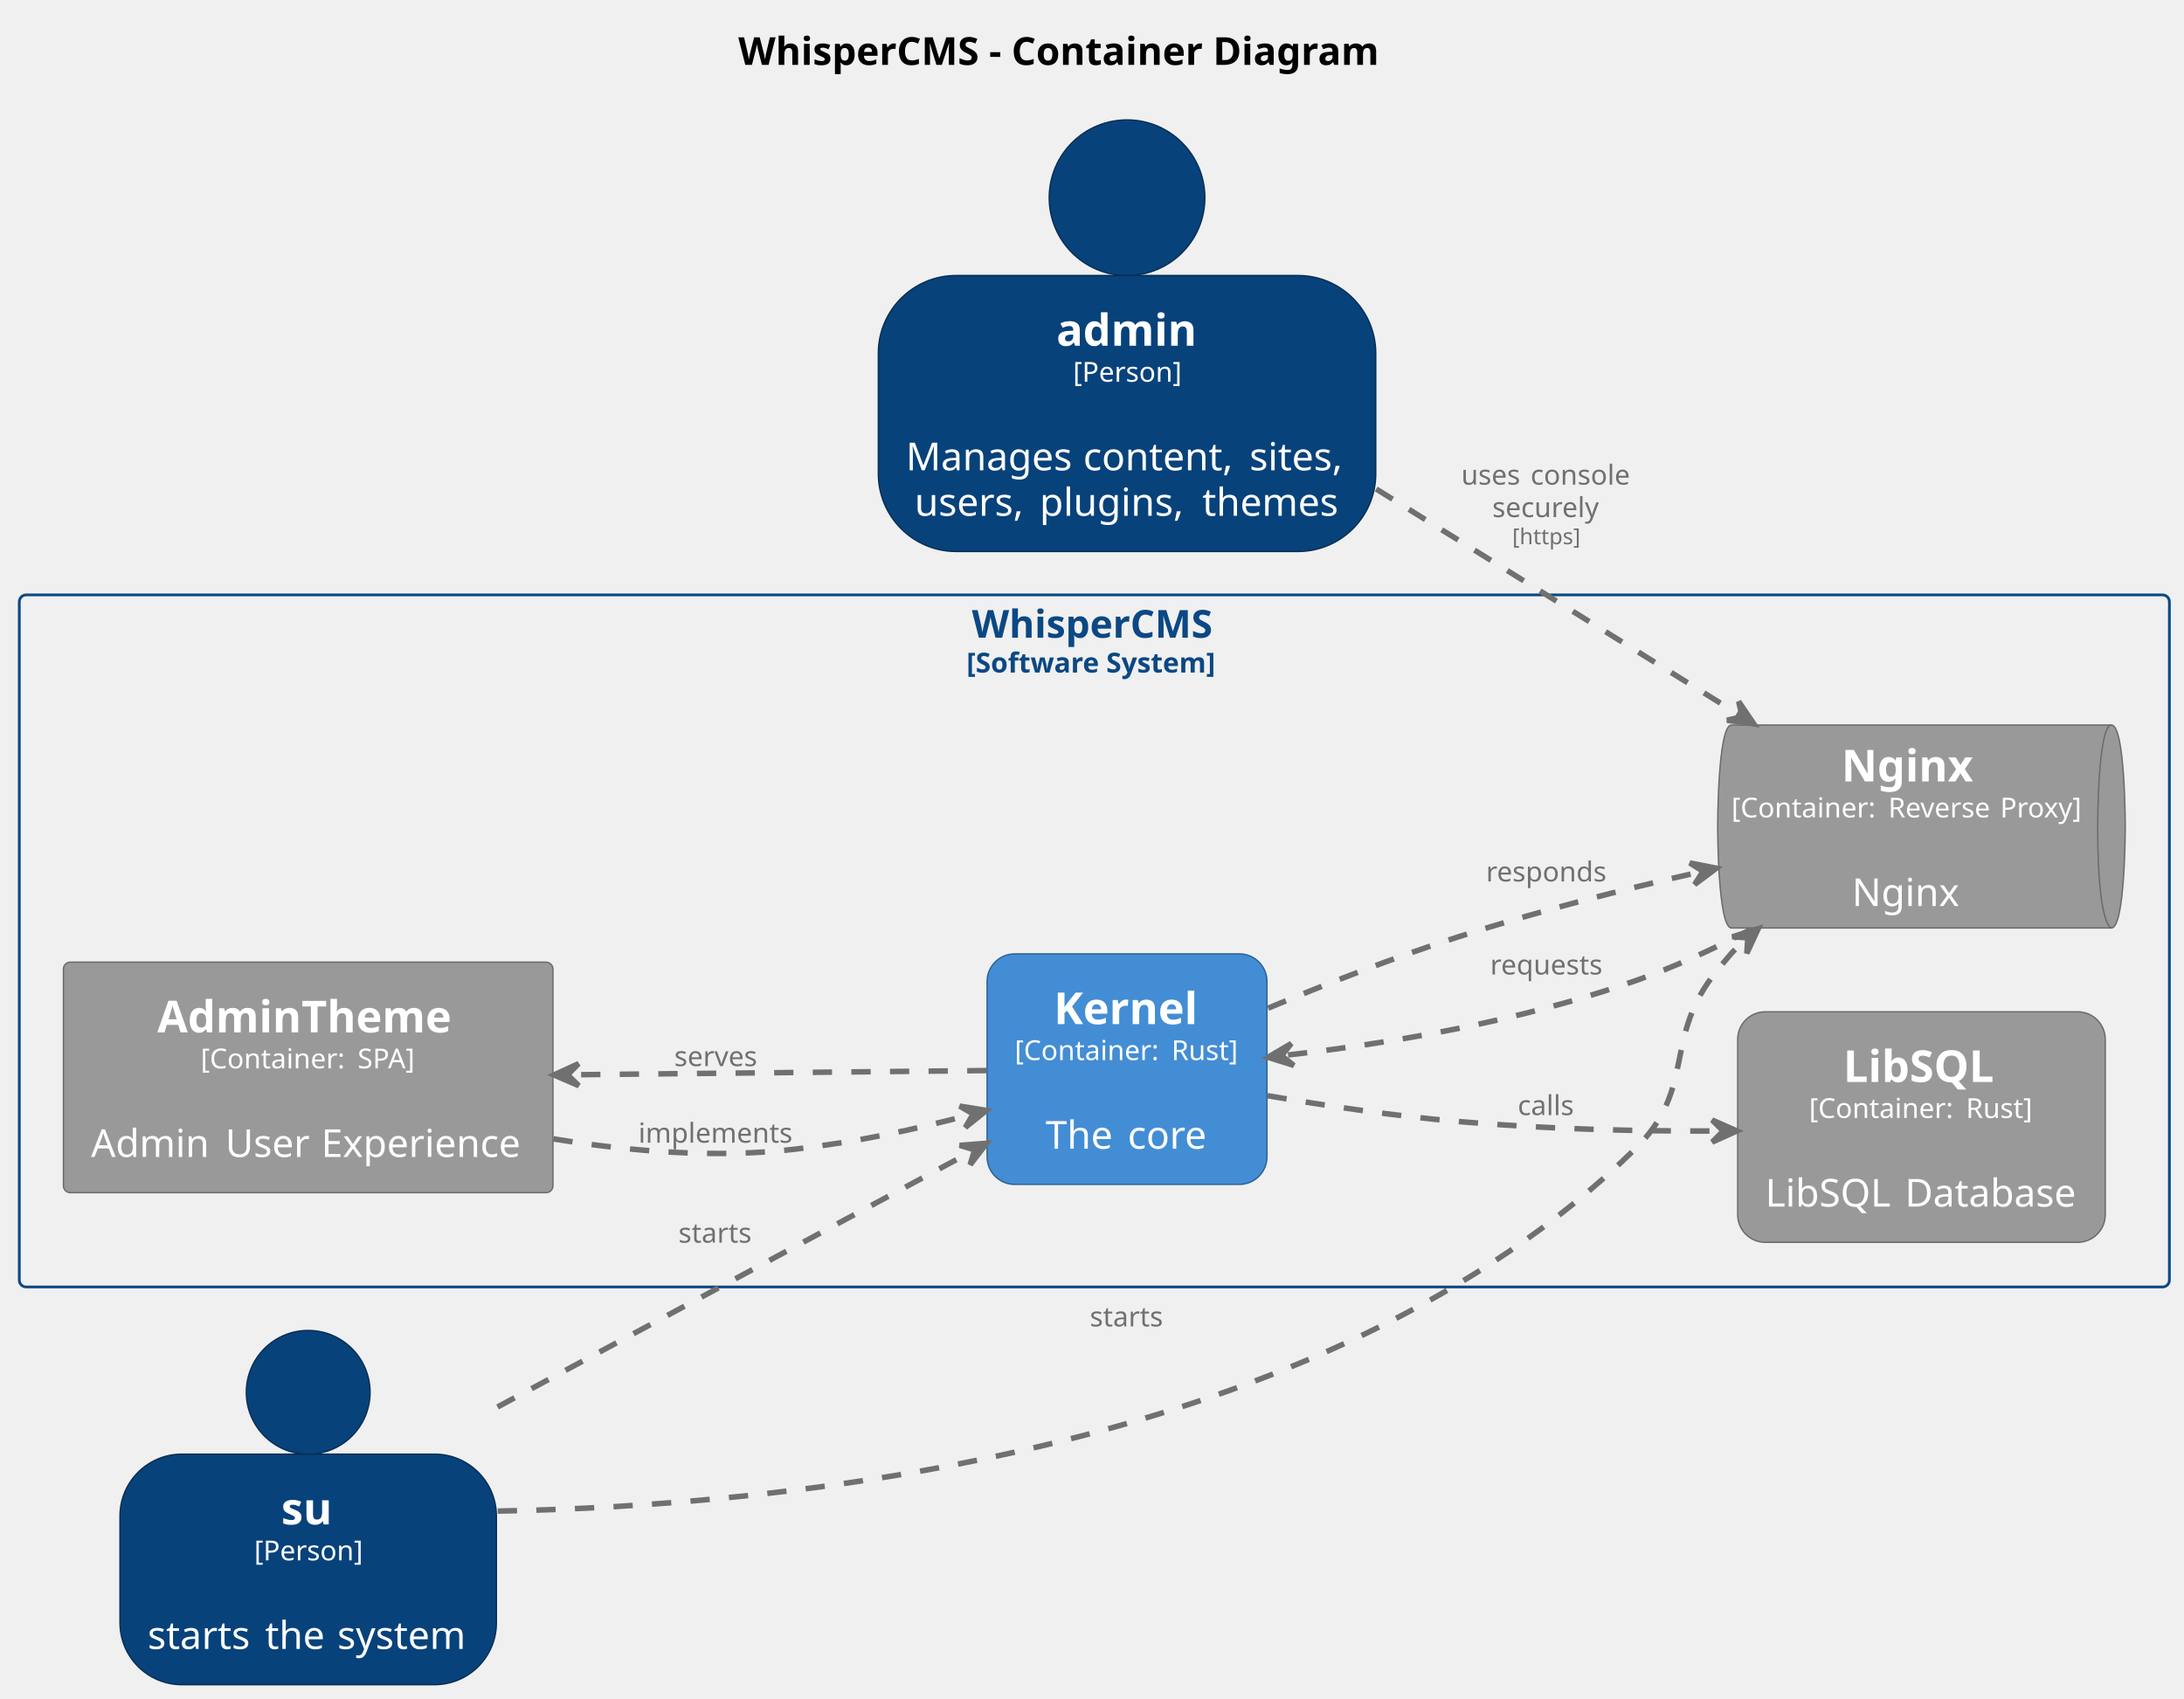
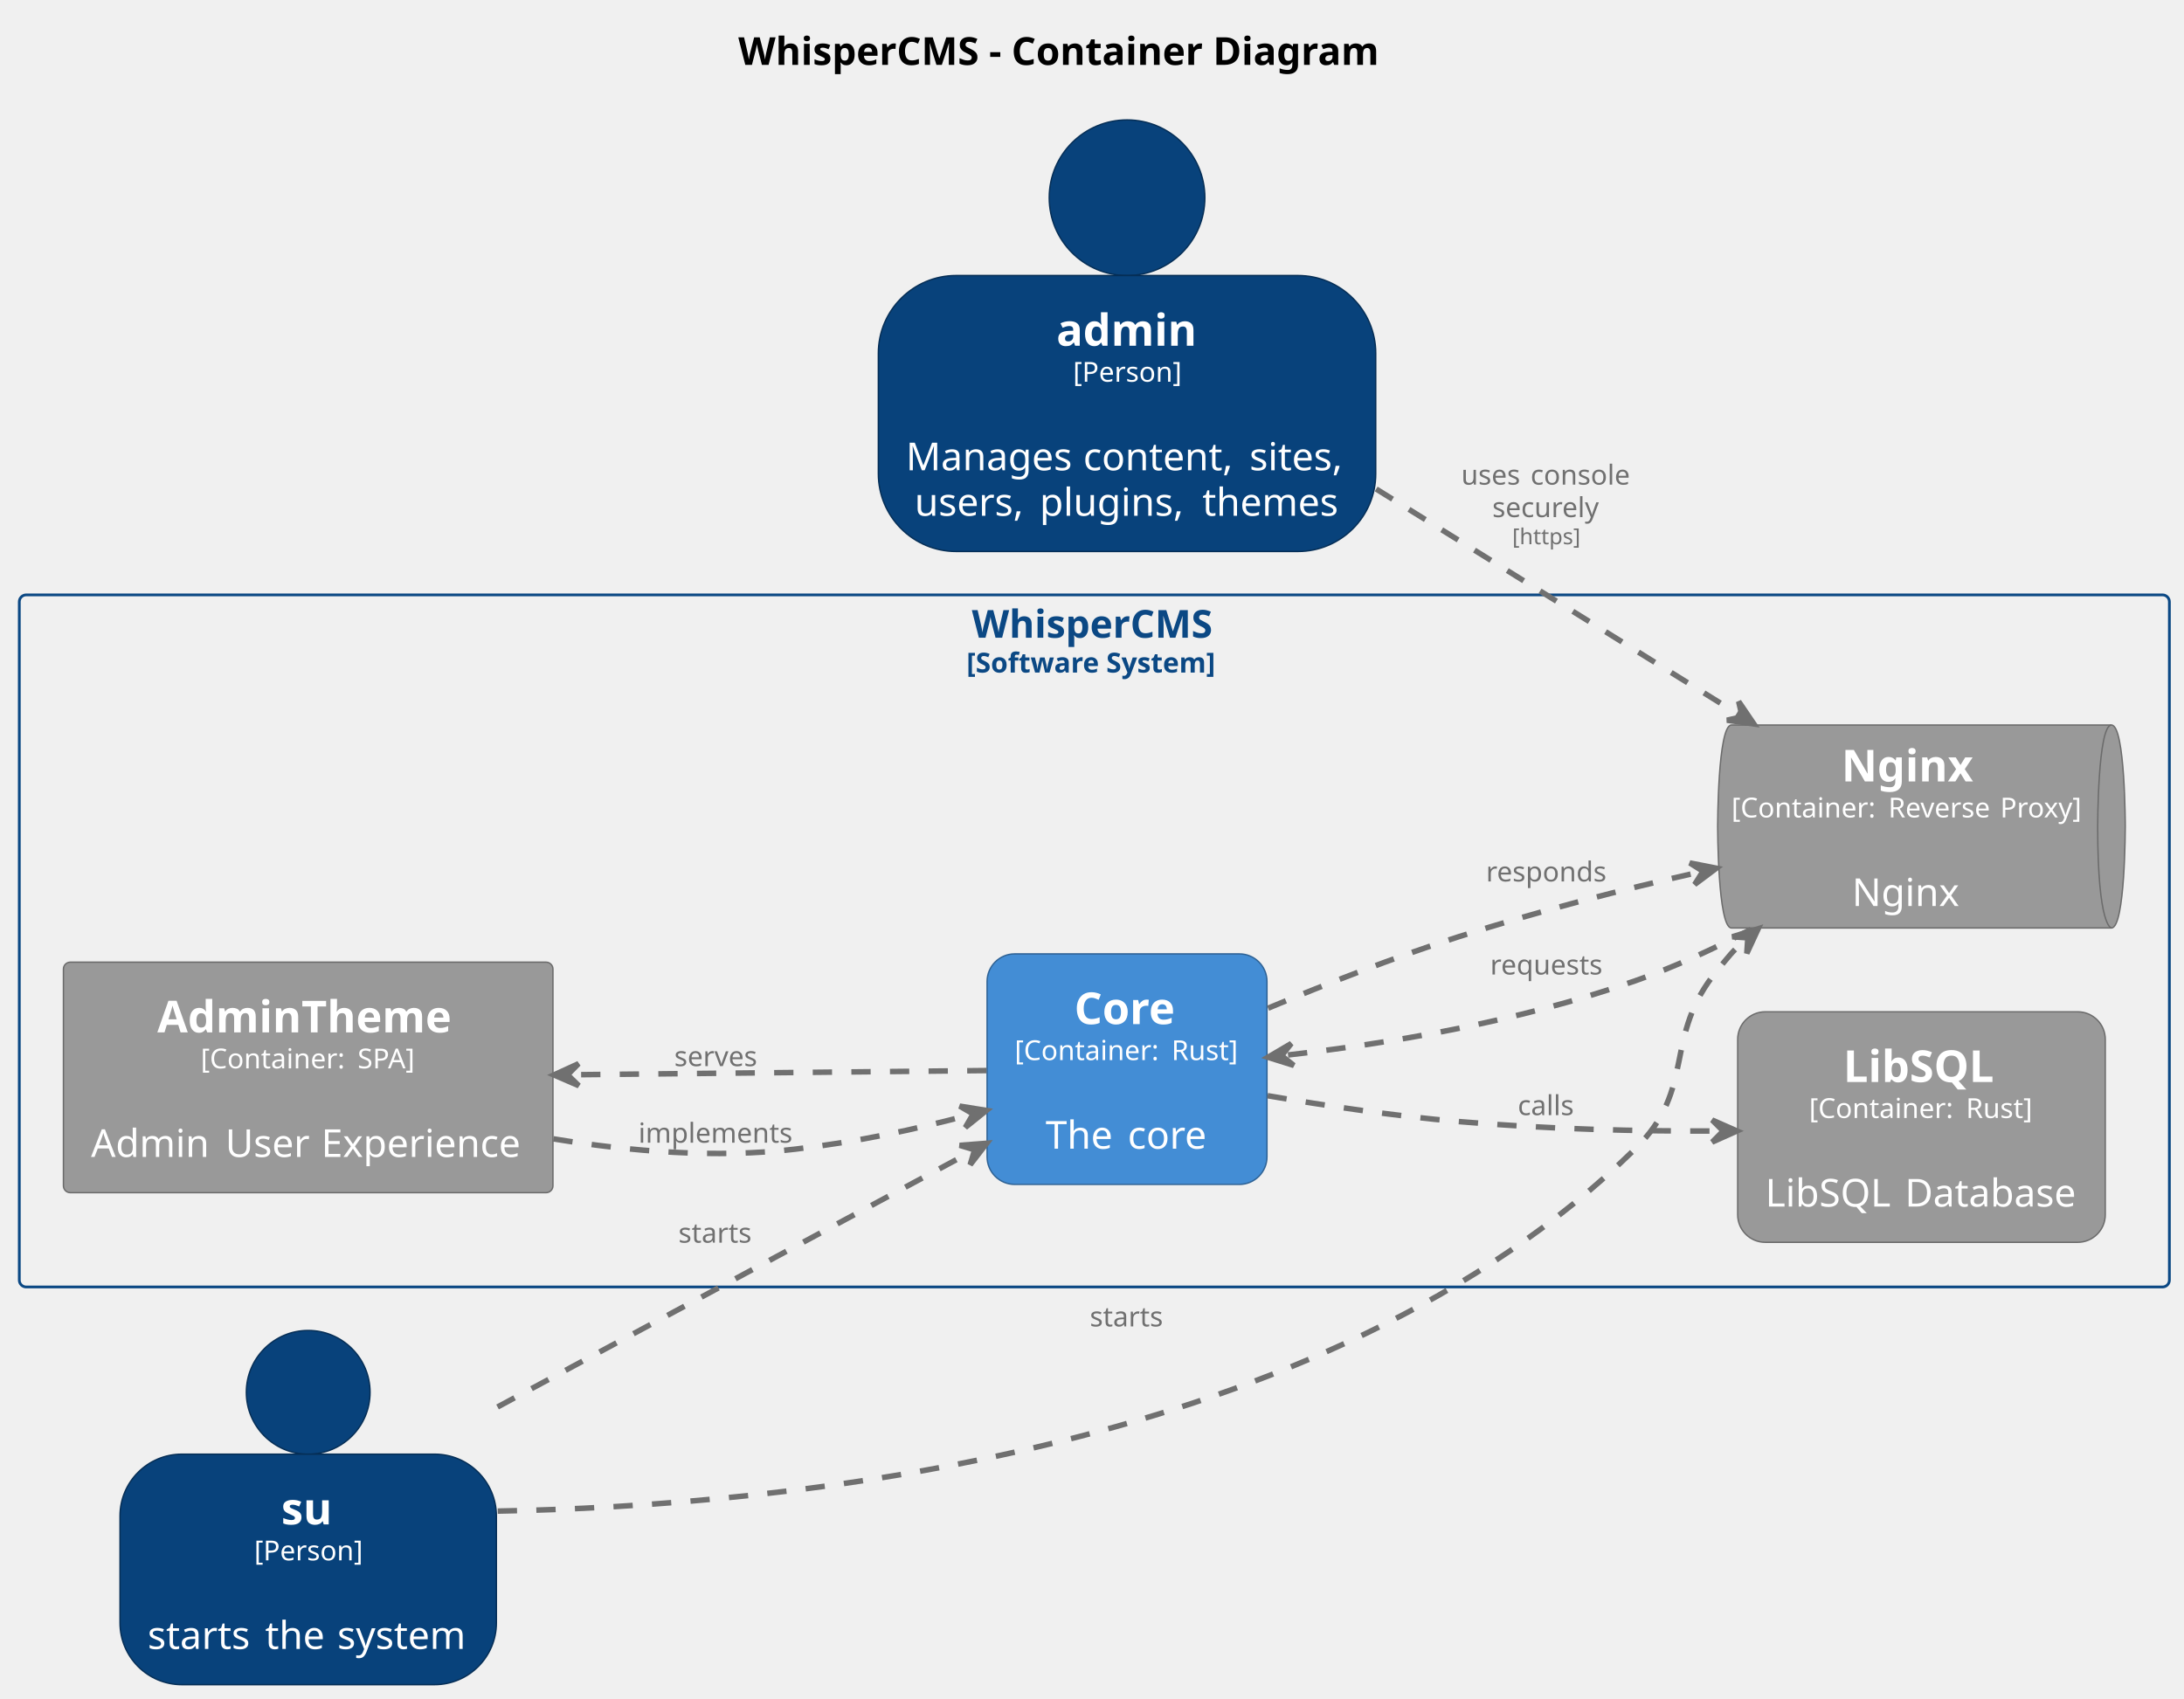
<svg xmlns="http://www.w3.org/2000/svg" contentStyleType="text/css" data-diagram-type="DESCRIPTION" height="616px" preserveAspectRatio="none" style="width:792px;height:616px;background:#FFFFFF;" version="1.1" viewBox="0 0 792 616" width="792px" zoomAndPan="magnify">
  <defs />
  <g>
    <g class="title" data-source-line="2">
      <text fill="#000000" font-family="sans-serif" font-size="14" font-weight="bold" lengthAdjust="spacing" textLength="243.243" x="267.728" y="23.535">WhisperCMS - Container Diagram</text>
    </g>
    <g class="cluster" data-entity="WhisperCMS.n.size.10..Software System...size." data-source-line="64" data-uid="ent0004" id="cluster_WhisperCMS.n.size.10..Software System...size.">
      <rect fill="none" height="251" rx="2.5" ry="2.5" style="stroke:#0B4884;stroke-width:1;" width="779.7" x="7" y="215.748" />
      <text fill="#0B4884" font-family="sans-serif" font-size="14" font-weight="bold" lengthAdjust="spacing" textLength="88.84" x="352.43" y="231.283">WhisperCMS</text>
      <text fill="#0B4884" font-family="sans-serif" font-size="10" font-weight="bold" lengthAdjust="spacing" textLength="92.725" x="350.488" y="243.905">[Software System]</text>
    </g>
    <g class="entity" data-entity="WhisperCMS.AdminTheme" data-source-line="65" data-uid="ent0005" id="entity_WhisperCMS.AdminTheme">
      <rect fill="#999999" height="83.598" rx="2.5" ry="2.5" style="stroke:#6B6B6B;stroke-width:0.5;" width="177.52" x="23" y="348.948" />
      <text fill="#FFFFFF" font-family="sans-serif" font-size="16" font-weight="bold" lengthAdjust="spacing" textLength="109.422" x="57.049" y="374.417">AdminTheme</text>
      <text fill="#FFFFFF" font-family="sans-serif" font-size="10" lengthAdjust="spacing" textLength="53.706" x="72.793" y="387.46">[Container:</text>
      <text fill="#FFFFFF" font-family="sans-serif" font-size="10" lengthAdjust="spacing" textLength="3.164" x="126.499" y="387.46"> </text>
      <text fill="#FFFFFF" font-family="sans-serif" font-size="10" lengthAdjust="spacing" textLength="21.064" x="129.663" y="387.46">SPA]</text>
      <text fill="#FFFFFF" font-family="sans-serif" font-size="14" lengthAdjust="spacing" textLength="4.43" x="109.545" y="403.104"> </text>
      <text fill="#FFFFFF" font-family="sans-serif" font-size="14" lengthAdjust="spacing" textLength="44.276" x="33" y="419.593">Admin</text>
      <text fill="#FFFFFF" font-family="sans-serif" font-size="14" lengthAdjust="spacing" textLength="4.43" x="77.276" y="419.593"> </text>
      <text fill="#FFFFFF" font-family="sans-serif" font-size="14" lengthAdjust="spacing" textLength="30.365" x="81.706" y="419.593">User</text>
      <text fill="#FFFFFF" font-family="sans-serif" font-size="14" lengthAdjust="spacing" textLength="4.43" x="112.071" y="419.593"> </text>
      <text fill="#FFFFFF" font-family="sans-serif" font-size="14" lengthAdjust="spacing" textLength="74.019" x="116.501" y="419.593">Experience</text>
    </g>
-     <g class="entity" data-entity="WhisperCMS.Kernel" data-source-line="66" data-uid="ent0006" id="entity_WhisperCMS.Kernel">
-       <rect fill="#438DD5" height="83.598" rx="10" ry="10" style="stroke:#2E6295;stroke-width:0.5;" width="101.489" x="357.96" y="345.948" />
-       <text fill="#FFFFFF" font-family="sans-serif" font-size="16" font-weight="bold" lengthAdjust="spacing" textLength="53.094" x="382.158" y="371.417">Kernel</text>
-       <text fill="#FFFFFF" font-family="sans-serif" font-size="10" lengthAdjust="spacing" textLength="53.706" x="367.96" y="384.46">[Container:</text>
-       <text fill="#FFFFFF" font-family="sans-serif" font-size="10" lengthAdjust="spacing" textLength="3.164" x="421.666" y="384.46"> </text>
-       <text fill="#FFFFFF" font-family="sans-serif" font-size="10" lengthAdjust="spacing" textLength="24.619" x="424.83" y="384.46">Rust]</text>
-       <text fill="#FFFFFF" font-family="sans-serif" font-size="14" lengthAdjust="spacing" textLength="4.43" x="406.49" y="400.104"> </text>
-       <text fill="#FFFFFF" font-family="sans-serif" font-size="14" lengthAdjust="spacing" textLength="25.341" x="379.17" y="416.593">The</text>
-       <text fill="#FFFFFF" font-family="sans-serif" font-size="14" lengthAdjust="spacing" textLength="4.43" x="404.511" y="416.593"> </text>
-       <text fill="#FFFFFF" font-family="sans-serif" font-size="14" lengthAdjust="spacing" textLength="29.299" x="408.94" y="416.593">core</text>
-     </g>
-     <g class="entity" data-entity="WhisperCMS.Nginx" data-source-line="67" data-uid="ent0007" id="entity_WhisperCMS.Nginx">
+     <g class="entity" data-entity="WhisperCMS.Nginx" data-source-line="66" data-uid="ent0006" id="entity_WhisperCMS.Nginx">
      <path d="M627.89,262.948 L765.698,262.948 C770.698,262.948 770.698,299.747 770.698,299.747 C770.698,299.747 770.698,336.546 765.698,336.546 L627.89,336.546 C622.89,336.546 622.89,299.747 622.89,299.747 C622.89,299.747 622.89,262.948 627.89,262.948" fill="#999999" style="stroke:#6B6B6B;stroke-width:0.5;" />
      <path d="M765.698,262.948 C760.698,262.948 760.698,299.747 760.698,299.747 C760.698,336.546 765.698,336.546 765.698,336.546" fill="none" style="stroke:#6B6B6B;stroke-width:0.5;" />
      <text fill="#FFFFFF" font-family="sans-serif" font-size="16" font-weight="bold" lengthAdjust="spacing" textLength="48.016" x="667.786" y="283.417">Nginx</text>
      <text fill="#FFFFFF" font-family="sans-serif" font-size="10" lengthAdjust="spacing" textLength="53.706" x="627.89" y="296.46">[Container:</text>
      <text fill="#FFFFFF" font-family="sans-serif" font-size="10" lengthAdjust="spacing" textLength="3.164" x="681.596" y="296.46"> </text>
      <text fill="#FFFFFF" font-family="sans-serif" font-size="10" lengthAdjust="spacing" textLength="37.402" x="684.76" y="296.46">Reverse</text>
      <text fill="#FFFFFF" font-family="sans-serif" font-size="10" lengthAdjust="spacing" textLength="3.164" x="722.163" y="296.46"> </text>
      <text fill="#FFFFFF" font-family="sans-serif" font-size="10" lengthAdjust="spacing" textLength="30.371" x="725.327" y="296.46">Proxy]</text>
      <text fill="#FFFFFF" font-family="sans-serif" font-size="14" lengthAdjust="spacing" textLength="4.43" x="689.579" y="312.104"> </text>
      <text fill="#FFFFFF" font-family="sans-serif" font-size="14" lengthAdjust="spacing" textLength="40.394" x="671.597" y="328.593">Nginx</text>
+     </g>
+     <g class="entity" data-entity="WhisperCMS.Core" data-source-line="67" data-uid="ent0007" id="entity_WhisperCMS.Core">
+       <rect fill="#438DD5" height="83.598" rx="10" ry="10" style="stroke:#2E6295;stroke-width:0.5;" width="101.489" x="357.96" y="345.948" />
+       <text fill="#FFFFFF" font-family="sans-serif" font-size="16" font-weight="bold" lengthAdjust="spacing" textLength="38.266" x="389.572" y="371.417">Core</text>
+       <text fill="#FFFFFF" font-family="sans-serif" font-size="10" lengthAdjust="spacing" textLength="53.706" x="367.96" y="384.46">[Container:</text>
+       <text fill="#FFFFFF" font-family="sans-serif" font-size="10" lengthAdjust="spacing" textLength="3.164" x="421.666" y="384.46"> </text>
+       <text fill="#FFFFFF" font-family="sans-serif" font-size="10" lengthAdjust="spacing" textLength="24.619" x="424.83" y="384.46">Rust]</text>
+       <text fill="#FFFFFF" font-family="sans-serif" font-size="14" lengthAdjust="spacing" textLength="4.43" x="406.49" y="400.104"> </text>
+       <text fill="#FFFFFF" font-family="sans-serif" font-size="14" lengthAdjust="spacing" textLength="25.341" x="379.17" y="416.593">The</text>
+       <text fill="#FFFFFF" font-family="sans-serif" font-size="14" lengthAdjust="spacing" textLength="4.43" x="404.511" y="416.593"> </text>
+       <text fill="#FFFFFF" font-family="sans-serif" font-size="14" lengthAdjust="spacing" textLength="29.299" x="408.94" y="416.593">core</text>
    </g>
    <g class="entity" data-entity="WhisperCMS.LibSQL" data-source-line="68" data-uid="ent0008" id="entity_WhisperCMS.LibSQL">
      <rect fill="#999999" height="83.598" rx="10" ry="10" style="stroke:#6B6B6B;stroke-width:0.5;" width="133.299" x="630.15" y="366.948" />
      <text fill="#FFFFFF" font-family="sans-serif" font-size="16" font-weight="bold" lengthAdjust="spacing" textLength="56.734" x="668.432" y="392.417">LibSQL</text>
      <text fill="#FFFFFF" font-family="sans-serif" font-size="10" lengthAdjust="spacing" textLength="53.706" x="656.055" y="405.46">[Container:</text>
      <text fill="#FFFFFF" font-family="sans-serif" font-size="10" lengthAdjust="spacing" textLength="3.164" x="709.761" y="405.46"> </text>
      <text fill="#FFFFFF" font-family="sans-serif" font-size="10" lengthAdjust="spacing" textLength="24.619" x="712.925" y="405.46">Rust]</text>
      <text fill="#FFFFFF" font-family="sans-serif" font-size="14" lengthAdjust="spacing" textLength="4.43" x="694.585" y="421.104"> </text>
      <text fill="#FFFFFF" font-family="sans-serif" font-size="14" lengthAdjust="spacing" textLength="46.204" x="640.15" y="437.593">LibSQL</text>
      <text fill="#FFFFFF" font-family="sans-serif" font-size="14" lengthAdjust="spacing" textLength="4.43" x="686.354" y="437.593"> </text>
      <text fill="#FFFFFF" font-family="sans-serif" font-size="14" lengthAdjust="spacing" textLength="62.665" x="690.784" y="437.593">Database</text>
    </g>
    <g class="entity" data-entity="admin" data-source-line="61" data-uid="ent0002" id="entity_admin">
      <ellipse cx="408.705" cy="71.704" fill="#08427B" rx="28.216" ry="28.216" style="stroke:#052E56;stroke-width:0.5;" />
      <rect fill="#08427B" height="100.086" rx="28.216" ry="28.216" style="stroke:#052E56;stroke-width:0.5;" width="180.371" x="318.52" y="99.919" />
      <text fill="#FFFFFF" font-family="sans-serif" font-size="16" font-weight="bold" lengthAdjust="spacing" textLength="51.234" x="383.088" y="125.388">admin</text>
      <text fill="#FFFFFF" font-family="sans-serif" font-size="10" lengthAdjust="spacing" textLength="39.141" x="389.135" y="138.431">[Person]</text>
      <text fill="#FFFFFF" font-family="sans-serif" font-size="14" lengthAdjust="spacing" textLength="4.43" x="406.491" y="154.076"> </text>
      <text fill="#FFFFFF" font-family="sans-serif" font-size="14" lengthAdjust="spacing" textLength="59.876" x="328.52" y="170.564">Manages</text>
      <text fill="#FFFFFF" font-family="sans-serif" font-size="14" lengthAdjust="spacing" textLength="4.43" x="388.396" y="170.564"> </text>
      <text fill="#FFFFFF" font-family="sans-serif" font-size="14" lengthAdjust="spacing" textLength="55.85" x="392.826" y="170.564">content,</text>
      <text fill="#FFFFFF" font-family="sans-serif" font-size="14" lengthAdjust="spacing" textLength="4.43" x="448.675" y="170.564"> </text>
      <text fill="#FFFFFF" font-family="sans-serif" font-size="14" lengthAdjust="spacing" textLength="35.786" x="453.105" y="170.564">sites,</text>
      <text fill="#FFFFFF" font-family="sans-serif" font-size="14" lengthAdjust="spacing" textLength="40.92" x="331.661" y="187.052">users,</text>
      <text fill="#FFFFFF" font-family="sans-serif" font-size="14" lengthAdjust="spacing" textLength="4.43" x="372.581" y="187.052"> </text>
      <text fill="#FFFFFF" font-family="sans-serif" font-size="14" lengthAdjust="spacing" textLength="54.578" x="377.011" y="187.052">plugins,</text>
      <text fill="#FFFFFF" font-family="sans-serif" font-size="14" lengthAdjust="spacing" textLength="4.43" x="431.589" y="187.052"> </text>
      <text fill="#FFFFFF" font-family="sans-serif" font-size="14" lengthAdjust="spacing" textLength="49.731" x="436.019" y="187.052">themes</text>
    </g>
    <g class="entity" data-entity="su" data-source-line="62" data-uid="ent0003" id="entity_su">
      <ellipse cx="111.762" cy="504.95" fill="#08427B" rx="22.431" ry="22.431" style="stroke:#052E56;stroke-width:0.5;" />
      <rect fill="#08427B" height="83.598" rx="22.431" ry="22.431" style="stroke:#052E56;stroke-width:0.5;" width="136.484" x="43.52" y="527.381" />
      <text fill="#FFFFFF" font-family="sans-serif" font-size="16" font-weight="bold" lengthAdjust="spacing" textLength="19.555" x="101.985" y="552.85">su</text>
      <text fill="#FFFFFF" font-family="sans-serif" font-size="10" lengthAdjust="spacing" textLength="39.141" x="92.192" y="565.893">[Person]</text>
      <text fill="#FFFFFF" font-family="sans-serif" font-size="14" lengthAdjust="spacing" textLength="4.43" x="109.547" y="581.538"> </text>
      <text fill="#FFFFFF" font-family="sans-serif" font-size="14" lengthAdjust="spacing" textLength="38.206" x="53.52" y="598.026">starts</text>
      <text fill="#FFFFFF" font-family="sans-serif" font-size="14" lengthAdjust="spacing" textLength="4.43" x="91.726" y="598.026"> </text>
      <text fill="#FFFFFF" font-family="sans-serif" font-size="14" lengthAdjust="spacing" textLength="21.725" x="96.156" y="598.026">the</text>
      <text fill="#FFFFFF" font-family="sans-serif" font-size="14" lengthAdjust="spacing" textLength="4.43" x="117.88" y="598.026"> </text>
      <text fill="#FFFFFF" font-family="sans-serif" font-size="14" lengthAdjust="spacing" textLength="47.694" x="122.31" y="598.026">system</text>
    </g>
-     <g class="link" data-entity-1="su" data-entity-2="WhisperCMS.Kernel" data-source-line="71" data-uid="lnk9" id="link_su_WhisperCMS.Kernel">
-       <path d="M180.43,510.268 C234.51,481.118 303.808,443.755 352.558,417.475" fill="none" id="su-to-WhisperCMS.Kernel" style="stroke:#707070;stroke-width:2;stroke-dasharray:7,7;" />
+     <g class="link" data-entity-1="su" data-entity-2="WhisperCMS.Core" data-source-line="71" data-uid="lnk9" id="link_su_WhisperCMS.Core">
+       <path d="M180.43,510.268 C234.51,481.118 303.808,443.755 352.558,417.475" fill="none" id="su-to-WhisperCMS.Core" style="stroke:#707070;stroke-width:2;stroke-dasharray:7,7;" />
      <polygon fill="#707070" points="357.84,414.628,348.02,415.378,353.439,417.001,351.816,422.42,357.84,414.628" style="stroke:#707070;stroke-width:2;" />
      <text fill="#707070" font-family="sans-serif" font-size="10" lengthAdjust="spacing" textLength="27.29" x="246.02" y="450.676">starts</text>
    </g>
-     <g class="link" data-entity-1="WhisperCMS.AdminTheme" data-entity-2="WhisperCMS.Kernel" data-source-line="72" data-uid="lnk10" id="link_WhisperCMS.AdminTheme_WhisperCMS.Kernel">
-       <path d="M200.7,413.028 C228.72,417.638 259.88,420.178 288.52,416.748 C311.57,413.988 330.8,409.855 351.94,404.255" fill="none" id="WhisperCMS.AdminTheme-to-WhisperCMS.Kernel" style="stroke:#707070;stroke-width:2;stroke-dasharray:7,7;" />
+     <g class="link" data-entity-1="WhisperCMS.AdminTheme" data-entity-2="WhisperCMS.Core" data-source-line="72" data-uid="lnk10" id="link_WhisperCMS.AdminTheme_WhisperCMS.Core">
+       <path d="M200.7,413.028 C228.72,417.638 259.88,420.178 288.52,416.748 C311.57,413.988 330.8,409.855 351.94,404.255" fill="none" id="WhisperCMS.AdminTheme-to-WhisperCMS.Core" style="stroke:#707070;stroke-width:2;stroke-dasharray:7,7;" />
      <polygon fill="#707070" points="357.74,402.718,348.016,401.156,352.907,403.999,350.064,408.889,357.74,402.718" style="stroke:#707070;stroke-width:2;" />
      <text fill="#707070" font-family="sans-serif" font-size="10" lengthAdjust="spacing" textLength="56.934" x="231.52" y="414.416">implements</text>
    </g>
-     <g class="link" data-entity-1="WhisperCMS.Kernel" data-entity-2="WhisperCMS.AdminTheme" data-source-line="73" data-uid="lnk11" id="link_WhisperCMS.Kernel_WhisperCMS.AdminTheme">
-       <path d="M357.73,388.258 C314.87,388.688 258.12,389.267 206.85,389.787" fill="none" id="WhisperCMS.Kernel-to-WhisperCMS.AdminTheme" style="stroke:#707070;stroke-width:2;stroke-dasharray:7,7;" />
+     <g class="link" data-entity-1="WhisperCMS.Core" data-entity-2="WhisperCMS.AdminTheme" data-source-line="73" data-uid="lnk11" id="link_WhisperCMS.Core_WhisperCMS.AdminTheme">
+       <path d="M357.73,388.258 C314.87,388.688 258.12,389.267 206.85,389.787" fill="none" id="WhisperCMS.Core-to-WhisperCMS.AdminTheme" style="stroke:#707070;stroke-width:2;stroke-dasharray:7,7;" />
      <polygon fill="#707070" points="200.85,389.848,209.89,393.757,205.85,389.798,209.809,385.757,200.85,389.848" style="stroke:#707070;stroke-width:2;" />
      <text fill="#707070" font-family="sans-serif" font-size="10" lengthAdjust="spacing" textLength="30.605" x="244.52" y="386.646">serves</text>
    </g>
    <g class="link" data-entity-1="su" data-entity-2="WhisperCMS.Nginx" data-source-line="74" data-uid="lnk12" id="link_su_WhisperCMS.Nginx">
      <path d="M180.5,548.028 C283.68,546.178 480.13,527.158 592.89,416.748 C615.63,394.488 602.59,376.248 622.89,351.748 C627.26,346.478 627.757,345.442 633.077,340.782" fill="none" id="su-to-WhisperCMS.Nginx" style="stroke:#707070;stroke-width:2;stroke-dasharray:7,7;" />
      <polygon fill="#707070" points="637.59,336.828,628.184,339.75,633.829,340.123,633.456,345.767,637.59,336.828" style="stroke:#707070;stroke-width:2;" />
      <text fill="#707070" font-family="sans-serif" font-size="10" lengthAdjust="spacing" textLength="27.29" x="395.21" y="481.046">starts</text>
    </g>
    <g class="link" data-entity-1="admin" data-entity-2="WhisperCMS.Nginx" data-source-line="75" data-uid="lnk13" id="link_admin_WhisperCMS.Nginx">
      <path d="M499.05,177.338 C543.64,205.078 591.285,234.73 630.935,259.389" fill="none" id="admin-to-WhisperCMS.Nginx" style="stroke:#707070;stroke-width:2;stroke-dasharray:7,7;" />
      <polygon fill="#707070" points="636.03,262.558,630.5,254.409,631.784,259.918,626.275,261.202,636.03,262.558" style="stroke:#707070;stroke-width:2;" />
      <text fill="#707070" font-family="sans-serif" font-size="10" lengthAdjust="spacing" textLength="21.973" x="529.89" y="175.756">uses</text>
      <text fill="#707070" font-family="sans-serif" font-size="10" lengthAdjust="spacing" textLength="3.164" x="551.863" y="175.756"> </text>
      <text fill="#707070" font-family="sans-serif" font-size="10" lengthAdjust="spacing" textLength="37.173" x="555.027" y="175.756">console</text>
      <text fill="#707070" font-family="sans-serif" font-size="10" lengthAdjust="spacing" textLength="39.775" x="541.157" y="187.534">securely</text>
      <text fill="#707070" font-family="sans-serif" font-size="8" lengthAdjust="spacing" textLength="25.266" x="548.412" y="197.377">[https]</text>
    </g>
-     <g class="link" data-entity-1="WhisperCMS.Nginx" data-entity-2="WhisperCMS.Kernel" data-source-line="76" data-uid="lnk14" id="link_WhisperCMS.Nginx_WhisperCMS.Kernel">
-       <path d="M634.99,337.038 C621.5,344.108 607.01,350.828 592.89,355.748 C549.3,370.958 503.211,378.477 465.751,382.757" fill="none" id="WhisperCMS.Nginx-to-WhisperCMS.Kernel" style="stroke:#707070;stroke-width:2;stroke-dasharray:7,7;" />
+     <g class="link" data-entity-1="WhisperCMS.Nginx" data-entity-2="WhisperCMS.Core" data-source-line="76" data-uid="lnk14" id="link_WhisperCMS.Nginx_WhisperCMS.Core">
+       <path d="M634.99,337.038 C621.5,344.108 607.01,350.828 592.89,355.748 C549.3,370.958 503.211,378.477 465.751,382.757" fill="none" id="WhisperCMS.Nginx-to-WhisperCMS.Core" style="stroke:#707070;stroke-width:2;stroke-dasharray:7,7;" />
      <polygon fill="#707070" points="459.79,383.438,469.186,386.391,464.758,382.871,468.278,378.442,459.79,383.438" style="stroke:#707070;stroke-width:2;" />
      <text fill="#707070" font-family="sans-serif" font-size="10" lengthAdjust="spacing" textLength="41.67" x="540.39" y="353.416">requests</text>
    </g>
-     <g class="link" data-entity-1="WhisperCMS.Kernel" data-entity-2="WhisperCMS.Nginx" data-source-line="77" data-uid="lnk15" id="link_WhisperCMS.Kernel_WhisperCMS.Nginx">
-       <path d="M459.85,365.638 C480.91,356.848 505.84,347.108 528.89,339.748 C559.12,330.098 587.24,322.88 616.59,316.2" fill="none" id="WhisperCMS.Kernel-to-WhisperCMS.Nginx" style="stroke:#707070;stroke-width:2;stroke-dasharray:7,7;" />
+     <g class="link" data-entity-1="WhisperCMS.Core" data-entity-2="WhisperCMS.Nginx" data-source-line="77" data-uid="lnk15" id="link_WhisperCMS.Core_WhisperCMS.Nginx">
+       <path d="M459.85,365.638 C480.91,356.848 505.84,347.108 528.89,339.748 C559.12,330.098 587.24,322.88 616.59,316.2" fill="none" id="WhisperCMS.Core-to-WhisperCMS.Nginx" style="stroke:#707070;stroke-width:2;stroke-dasharray:7,7;" />
      <polygon fill="#707070" points="622.44,314.868,612.777,312.965,617.565,315.978,614.552,320.766,622.44,314.868" style="stroke:#707070;stroke-width:2;" />
      <text fill="#707070" font-family="sans-serif" font-size="10" lengthAdjust="spacing" textLength="44.795" x="538.89" y="319.666">responds</text>
    </g>
-     <g class="link" data-entity-1="WhisperCMS.Kernel" data-entity-2="WhisperCMS.LibSQL" data-source-line="78" data-uid="lnk16" id="link_WhisperCMS.Kernel_WhisperCMS.LibSQL">
-       <path d="M459.67,397.378 C480.92,401.038 506.03,404.798 528.89,406.748 C562.1,409.578 593.15,410.288 623.89,410.188" fill="none" id="WhisperCMS.Kernel-to-WhisperCMS.LibSQL" style="stroke:#707070;stroke-width:2;stroke-dasharray:7,7;" />
+     <g class="link" data-entity-1="WhisperCMS.Core" data-entity-2="WhisperCMS.LibSQL" data-source-line="78" data-uid="lnk16" id="link_WhisperCMS.Core_WhisperCMS.LibSQL">
+       <path d="M459.67,397.378 C480.92,401.038 506.03,404.798 528.89,406.748 C562.1,409.578 593.15,410.288 623.89,410.188" fill="none" id="WhisperCMS.Core-to-WhisperCMS.LibSQL" style="stroke:#707070;stroke-width:2;stroke-dasharray:7,7;" />
      <polygon fill="#707070" points="629.89,410.168,620.877,406.198,624.89,410.185,620.903,414.197,629.89,410.168" style="stroke:#707070;stroke-width:2;" />
      <text fill="#707070" font-family="sans-serif" font-size="10" lengthAdjust="spacing" textLength="21.523" x="550.39" y="404.416">calls</text>
    </g>
  </g>
</svg>
